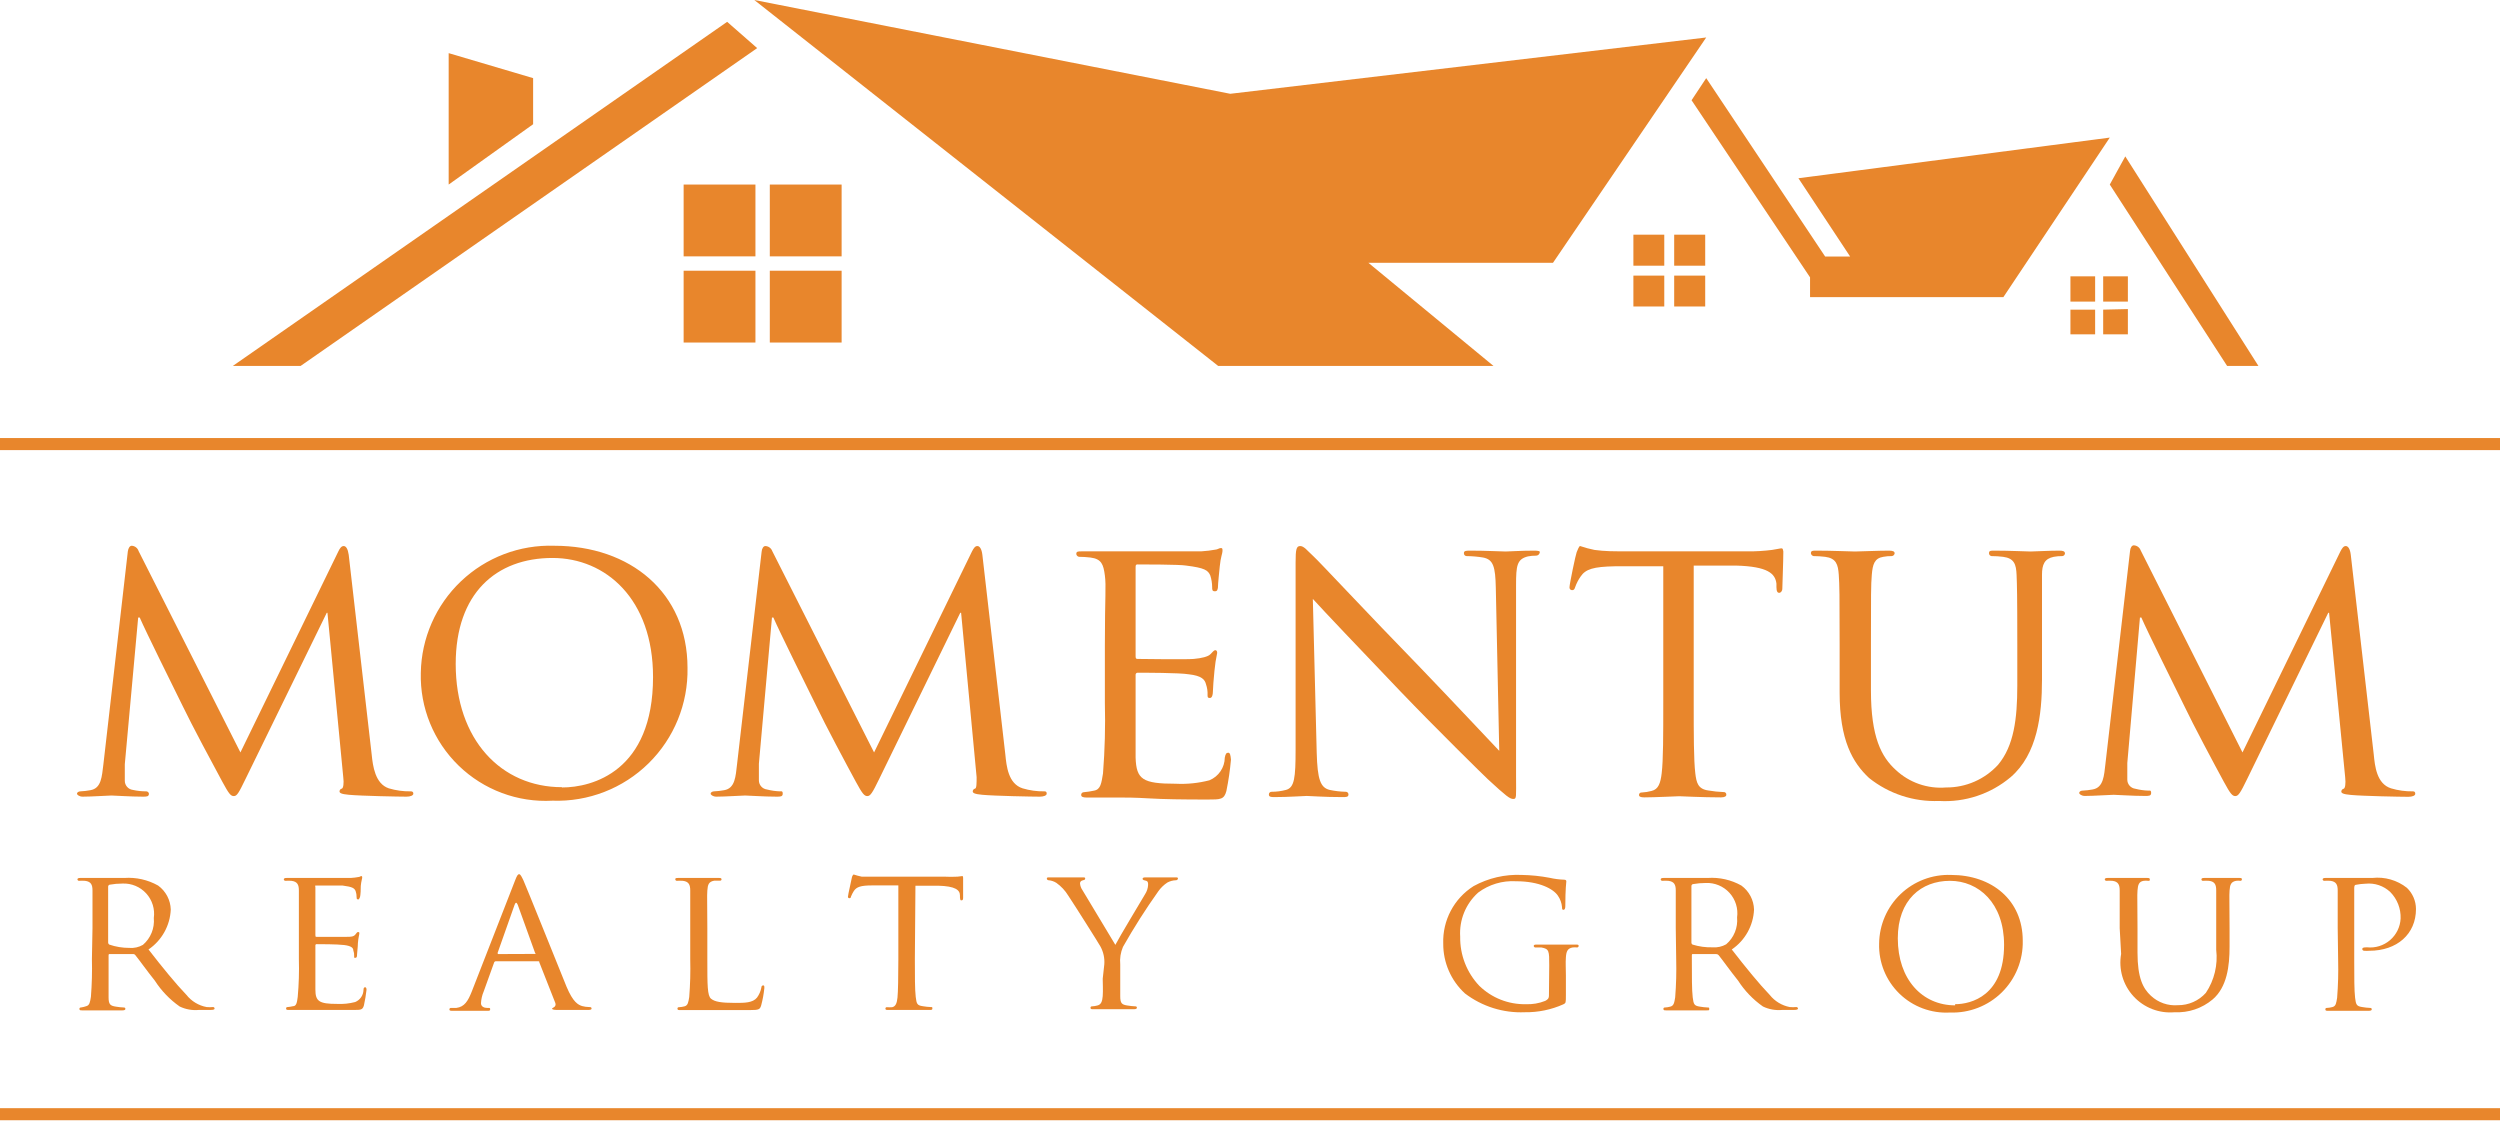
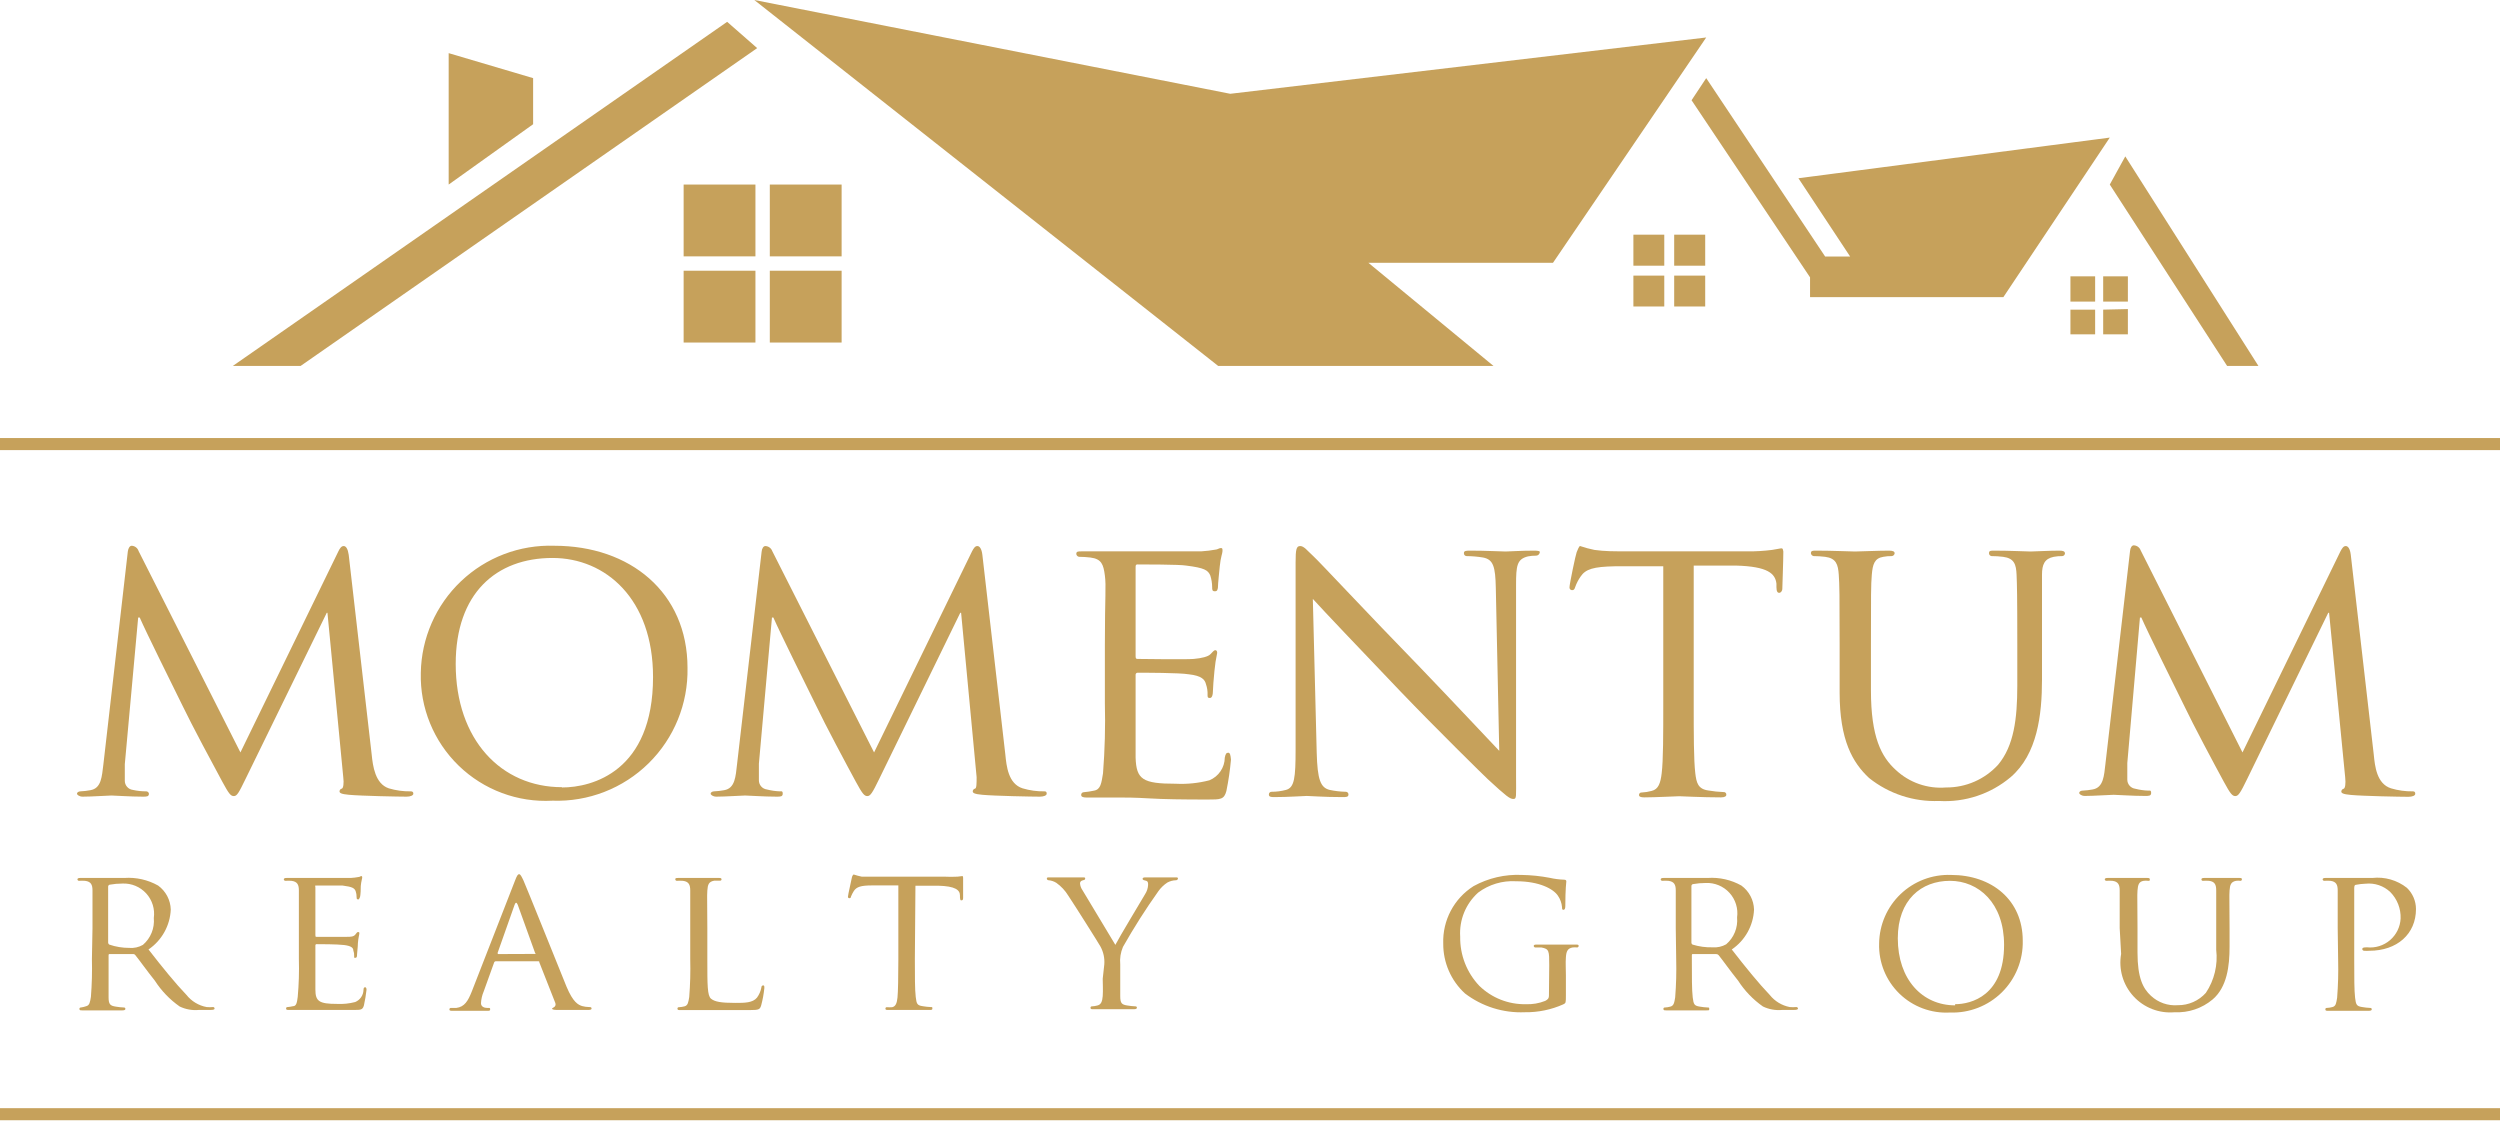
<svg xmlns="http://www.w3.org/2000/svg" viewBox="0 0 174.07 78">
  <defs>
-     <style>.cls-1{fill:#E8862C;}</style>
+     <style>.cls-1{fill:#C6A15B;}</style>
  </defs>
  <g id="Layer_2" data-name="Layer 2">
    <g id="Layer_1-2" data-name="Layer 1">
      <path class="cls-1" d="M28.59,55.1a5,5,0,0,1-1.52-.21c-.95-.32-1.11-1.55-1.19-2.35l-1.6-13.91c-.06-.42-.19-.61-.35-.61s-.27.16-.37.37l-6.82,14L9.65,38.37A.53.53,0,0,0,9.17,38c-.13,0-.24.16-.27.4L7.2,53.21c-.11.85-.13,1.68-.91,1.81a4.83,4.83,0,0,1-.69.08c-.13,0-.24.08-.24.16s.16.21.4.21c.64,0,1.76-.08,2-.08s1.31.08,2.19.08c.26,0,.42,0,.42-.21a.19.19,0,0,0-.18-.16A4.16,4.16,0,0,1,9.25,55a.64.64,0,0,1-.56-.64c0-.38,0-.8,0-1.15L9.62,43h.11c.4.93,2.29,4.74,3,6.18.59,1.23,2.14,4.13,2.75,5.25.45.83.58,1,.8,1s.34-.21.82-1.2l5.65-11.56h.05L23.9,54.11c.06.43,0,.78-.1.8a.2.2,0,0,0-.16.19c0,.11.1.19.66.24.86.08,3.47.13,4,.13.27,0,.48-.08.48-.21S28.7,55.1,28.59,55.1Z" />
      <path class="cls-1" d="M38.6,38a9,9,0,0,0-9.3,8.85,8.69,8.69,0,0,0,9.17,8.9,9.08,9.08,0,0,0,9.4-9.25C47.87,41.25,43.87,38,38.6,38Zm.53,16.81c-4.23,0-7.4-3.3-7.4-8.58,0-4.92,2.82-7.38,6.74-7.38,3.7,0,7,2.85,7,8.29C45.47,53.71,41.24,54.83,39.13,54.83Z" />
      <path class="cls-1" d="M72.72,55.1a5,5,0,0,1-1.52-.21c-1-.32-1.12-1.55-1.2-2.35L68.4,38.63c-.05-.42-.19-.61-.35-.61s-.26.16-.37.37l-6.82,14L53.77,38.37a.53.53,0,0,0-.48-.35c-.13,0-.24.16-.26.4L51.32,53.21c-.1.85-.13,1.68-.9,1.81a5.1,5.1,0,0,1-.7.08c-.13,0-.24.08-.24.16s.16.21.4.21c.64,0,1.76-.08,2-.08s1.31.08,2.19.08c.27,0,.43,0,.43-.21s-.11-.16-.19-.16a4.16,4.16,0,0,1-.91-.13.64.64,0,0,1-.56-.64c0-.38,0-.8,0-1.15L53.75,43h.1c.4.93,2.29,4.74,3,6.18.58,1.23,2.13,4.13,2.74,5.25.45.83.59,1,.8,1s.35-.21.83-1.2l5.64-11.56h.06L68,54.11c0,.43,0,.78-.11.8a.2.2,0,0,0-.16.19c0,.11.11.19.67.24.85.08,3.46.13,4,.13.27,0,.48-.08.48-.21S72.82,55.1,72.72,55.1Z" />
      <path class="cls-1" d="M85.52,52.41c-.13,0-.19.08-.24.34a1.73,1.73,0,0,1-1.07,1.58,7.77,7.77,0,0,1-2.34.24c-2.32,0-2.75-.3-2.8-1.82,0-.45,0-3.09,0-3.86V47a.14.14,0,0,1,.16-.16c.4,0,2.91,0,3.54.11.91.1,1.12.37,1.2.69a2,2,0,0,1,.11.75c0,.13,0,.21.16.21s.21-.24.21-.43.06-1,.11-1.46a10.54,10.54,0,0,1,.19-1.25c0-.14-.06-.19-.14-.19s-.18.13-.34.29-.59.27-1.15.32-3.62,0-3.92,0c-.13,0-.13-.08-.13-.24V39.54c0-.16,0-.24.13-.24.27,0,3,0,3.39.08,1.28.16,1.52.32,1.68.69a2.68,2.68,0,0,1,.13.8c0,.19,0,.3.19.3s.18-.14.21-.24c0-.27.11-1.28.13-1.5.06-.64.19-.9.19-1.06s0-.21-.11-.21-.21.08-.32.1a8.58,8.58,0,0,1-1.06.13c-.54,0-5.44,0-5.6,0s-1.65,0-2.72,0c-.26,0-.37,0-.37.19a.23.23,0,0,0,.19.19,6.87,6.87,0,0,1,.8.05c.77.1.9.48,1,1.25s0,1.36,0,4.88v4a47.25,47.25,0,0,1-.13,4.9c-.11.67-.16,1.12-.62,1.2a5.68,5.68,0,0,1-.72.11.18.18,0,0,0-.18.19c0,.13.13.18.37.18s.91,0,1.36,0,1,0,1,0c.35,0,1,0,2,.06s2.31.08,4.07.08c.91,0,1.15,0,1.31-.59a19.58,19.58,0,0,0,.32-2.19C85.68,52.59,85.65,52.41,85.52,52.41Z" />
      <path class="cls-1" d="M106.84,38.34c-1,0-1.74.06-2,.06s-1.39-.06-2.45-.06c-.27,0-.46,0-.46.16a.19.19,0,0,0,.19.22,7.36,7.36,0,0,1,1.15.1c.71.14.85.64.88,2.11l.24,11.35c-.72-.75-3.23-3.44-5.54-5.84-3.63-3.73-7-7.35-7.41-7.72s-.64-.7-.91-.7-.32.24-.32,1.15v13c0,2-.08,2.67-.67,2.83a3.9,3.9,0,0,1-1,.13.18.18,0,0,0-.19.19c0,.16.13.18.37.18,1.07,0,2-.08,2.27-.08s1.14.08,2.48.08c.26,0,.42,0,.42-.18a.18.18,0,0,0-.18-.19A6,6,0,0,1,92.58,55c-.64-.16-.85-.72-.9-2.59L91.41,41.7c.72.8,3.36,3.57,6.08,6.42,2.47,2.58,5.86,5.91,6.1,6.13,1.3,1.2,1.54,1.38,1.78,1.38s.19-.13.19-1.62l0-13.27c0-1.36.06-1.81.83-2a2.78,2.78,0,0,1,.56-.05.26.26,0,0,0,.26-.22C107.26,38.37,107.08,38.34,106.84,38.34Z" />
      <path class="cls-1" d="M124.05,38.18c-.11,0-.32.06-.67.11a12.31,12.31,0,0,1-1.68.1h-8.84c-.27,0-1.17,0-1.84-.1a7.9,7.9,0,0,1-1-.27c-.08,0-.18.3-.24.43s-.5,2.21-.5,2.45a.18.18,0,0,0,.16.19c.1,0,.18,0,.24-.22a3,3,0,0,1,.37-.72c.35-.53.91-.69,2.37-.72l3.39,0v9.51c0,2.19,0,4-.11,4.9-.08.67-.22,1.12-.7,1.23a3.2,3.2,0,0,1-.69.11.17.17,0,0,0-.19.16c0,.13.11.18.38.18.69,0,2.32-.08,2.42-.08s1.63.08,2.91.08c.26,0,.37-.08.37-.18a.17.17,0,0,0-.19-.19,7.79,7.79,0,0,1-1.06-.11c-.72-.1-.83-.53-.91-1.2-.11-.93-.11-2.71-.11-4.9V39.38l2.94,0c2.23.06,2.74.56,2.82,1.26l0,.24c0,.32.09.4.19.4s.22-.11.22-.3.07-1.89.07-2.58C124.15,38.32,124.15,38.18,124.05,38.18Z" />
      <path class="cls-1" d="M143.39,38.34c-.69,0-1.81.06-2,.06s-1.49-.06-2.53-.06c-.27,0-.37,0-.37.19a.2.2,0,0,0,.18.19,6.6,6.6,0,0,1,.8.05c.78.1.91.53.94,1.25s.05,1.36.05,4.88v2.85c0,2.31-.24,4.18-1.33,5.49a4.85,4.85,0,0,1-3.63,1.59A4.57,4.57,0,0,1,132,53.61c-1-.91-1.73-2.27-1.73-5.54V44.9c0-3.52,0-4.16.06-4.88s.18-1.15.8-1.25a2.84,2.84,0,0,1,.58-.05.22.22,0,0,0,.21-.19c0-.14-.13-.19-.4-.19-.69,0-2.15.06-2.36.06s-1.63-.06-2.7-.06c-.26,0-.37,0-.37.19a.23.23,0,0,0,.19.19,6.87,6.87,0,0,1,.8.05c.77.1.9.53.95,1.25s.06,1.36.06,4.88v3.33c0,3.3.9,4.87,2.05,5.94a7.34,7.34,0,0,0,4.87,1.6A7.1,7.1,0,0,0,140,54.11c1.86-1.6,2.18-4.34,2.18-6.79V44.9c0-3.52,0-4.16,0-4.88s.18-1.12.82-1.25a3,3,0,0,1,.59-.05.2.2,0,0,0,.19-.19C143.77,38.39,143.66,38.34,143.39,38.34Z" />
      <path class="cls-1" d="M168,55.1a5,5,0,0,1-1.52-.21c-1-.32-1.12-1.55-1.2-2.35l-1.6-13.91c-.05-.42-.19-.61-.35-.61s-.26.16-.37.37l-6.82,14-7.09-14.07a.53.53,0,0,0-.48-.35c-.13,0-.24.16-.26.4l-1.71,14.79c-.1.85-.13,1.68-.9,1.81a5.1,5.1,0,0,1-.7.08c-.13,0-.23.08-.23.16s.16.21.4.21c.63,0,1.75-.08,2-.08s1.3.08,2.18.08c.27,0,.43,0,.43-.21s-.11-.16-.19-.16a4.16,4.16,0,0,1-.91-.13.64.64,0,0,1-.56-.64c0-.38,0-.8,0-1.15L149,43h.1c.4.93,2.29,4.74,3,6.18.58,1.23,2.13,4.13,2.74,5.25.45.83.59,1,.8,1s.35-.21.83-1.2l5.64-11.56h.06l1.12,11.45c.05.43,0,.78-.11.8a.21.21,0,0,0-.16.19c0,.11.11.19.67.24.85.08,3.46.13,4,.13.27,0,.48-.08.48-.21S168.11,55.1,168,55.1Z" />
      <path class="cls-1" d="M6.44,64.62c0-1.89,0-2.23,0-2.62s-.1-.62-.52-.67a2.86,2.86,0,0,0-.43,0,.12.12,0,0,1-.1-.09c0-.08.06-.11.2-.11.58,0,1.42,0,1.49,0l1.58,0a4.19,4.19,0,0,1,2.35.53,2.14,2.14,0,0,1,.88,1.67,3.55,3.55,0,0,1-1.55,2.78c1,1.29,1.91,2.4,2.64,3.16a2.34,2.34,0,0,0,1.41.85,2.44,2.44,0,0,0,.44,0,.1.1,0,0,1,.11.1c0,.07-.07.1-.3.1h-.79a2.54,2.54,0,0,1-1.34-.24,6.48,6.48,0,0,1-1.73-1.8c-.53-.66-1.09-1.45-1.36-1.78a.19.19,0,0,0-.17-.07l-1.61,0c-.05,0-.08,0-.08.1v.29c0,1.18,0,2.12,0,2.62s.12.59.51.65a4.3,4.3,0,0,0,.56.06.09.09,0,0,1,.1.1c0,.06-.06.1-.2.1-.69,0-1.5,0-1.55,0s-.86,0-1.25,0c-.13,0-.2,0-.2-.1a.09.09,0,0,1,.1-.1A1.85,1.85,0,0,0,6,70.06c.24-.06.27-.29.33-.65a25.34,25.34,0,0,0,.07-2.63Zm1.09,1a.18.18,0,0,0,.08.15A4.27,4.27,0,0,0,9,66a1.63,1.63,0,0,0,.95-.21,2.2,2.2,0,0,0,.76-1.87,2.11,2.11,0,0,0-2.18-2.4,5.13,5.13,0,0,0-.9.08.14.14,0,0,0-.1.14Z" />
      <path class="cls-1" d="M20.81,64.62c0-1.89,0-2.23,0-2.62s-.1-.62-.52-.67a3,3,0,0,0-.43,0,.12.12,0,0,1-.1-.09c0-.08.06-.11.2-.11.57,0,1.39,0,1.46,0s2.73,0,3,0a4,4,0,0,0,.57-.07c.06,0,.11-.06.17-.06s.06.06.06.12-.07.23-.1.57c0,.12,0,.66-.07.81s-.06.12-.12.12-.1,0-.1-.15a1.23,1.23,0,0,0-.07-.43c-.09-.2-.21-.29-.9-.38-.22,0-1.68,0-1.83,0s-.07,0-.07.13v3.31c0,.09,0,.13.07.13s1.83,0,2.11,0,.49,0,.62-.18.14-.15.19-.15.07,0,.07.09-.07.28-.1.68c0,.24-.06.7-.06.79s0,.23-.11.23-.09,0-.09-.12a1,1,0,0,0-.06-.4c0-.17-.15-.31-.64-.37s-1.7-.06-1.91-.06a.08.08,0,0,0-.09.09v1c0,.41,0,1.83,0,2.07,0,.82.26,1,1.51,1a4.16,4.16,0,0,0,1.26-.13.94.94,0,0,0,.58-.85c0-.14.05-.18.12-.18s.09.1.09.18A10.39,10.39,0,0,1,25.34,70c-.09.32-.22.32-.7.32-.95,0-1.68,0-2.2,0l-1.05,0h-.54l-.73,0c-.13,0-.2,0-.2-.1a.09.09,0,0,1,.1-.1,2.5,2.5,0,0,0,.38-.06c.25,0,.28-.29.33-.65a22.19,22.19,0,0,0,.08-2.63Z" />
      <path class="cls-1" d="M35.85,61.34c.15-.4.21-.47.3-.47s.17.17.3.44c.23.52,2.25,5.55,3,7.4.46,1.09.81,1.25,1.08,1.34a2.05,2.05,0,0,0,.5.07c.07,0,.16,0,.16.1s-.14.1-.29.1-1.12,0-2,0c-.24,0-.45,0-.45-.09s0,0,.09-.08a.24.24,0,0,0,.12-.33L37.55,67c0-.06,0-.07-.11-.07H34.53a.13.13,0,0,0-.13.1l-.72,2a2.39,2.39,0,0,0-.19.82c0,.24.22.33.43.33H34c.1,0,.13,0,.13.1s-.07.1-.19.1c-.3,0-1,0-1.13,0s-.76,0-1.28,0c-.16,0-.24,0-.24-.1a.1.1,0,0,1,.11-.1l.37,0c.58-.07.82-.5,1.07-1.12Zm1.4,5.08c.06,0,.06,0,0-.09L36.05,63c-.08-.19-.15-.19-.22,0l-1.18,3.34c0,.06,0,.09.05.09Z" />
      <path class="cls-1" d="M49.25,66.8c0,1.8,0,2.53.26,2.74s.69.29,1.68.29c.66,0,1.22,0,1.52-.37a1.71,1.71,0,0,0,.3-.69c0-.09.05-.16.13-.16s.08.06.08.19A7.6,7.6,0,0,1,53,70c-.09.28-.13.33-.81.33-.9,0-1.6,0-2.19,0l-1.38,0h-.52l-.73,0c-.13,0-.2,0-.2-.1a.09.09,0,0,1,.1-.1,1.76,1.76,0,0,0,.39-.06c.24-.06.27-.29.33-.65a25.34,25.34,0,0,0,.07-2.63V64.62c0-1.89,0-2.23,0-2.62s-.1-.62-.51-.67a3,3,0,0,0-.43,0,.11.11,0,0,1-.1-.09c0-.08,0-.11.2-.11.57,0,1.36,0,1.43,0l1.39,0c.13,0,.2,0,.2.11a.1.1,0,0,1-.1.08l-.41,0c-.38.07-.45.26-.48.69s0,.73,0,2.62Z" />
      <path class="cls-1" d="M63.7,66.78c0,1.17,0,2.13.06,2.63s.1.59.49.65a4.43,4.43,0,0,0,.57.06c.09,0,.1,0,.1.1s-.06.1-.2.1c-.69,0-1.49,0-1.56,0s-.94,0-1.31,0c-.14,0-.2,0-.2-.1a.09.09,0,0,1,.1-.09,2.35,2.35,0,0,0,.37,0c.26-.06.33-.31.37-.67s.06-1.46.06-2.63V61.65l-1.82,0c-.79,0-1.09.1-1.28.39a2.37,2.37,0,0,0-.2.39c0,.1-.07.11-.13.11a.1.1,0,0,1-.08-.1c0-.13.26-1.22.27-1.32s.09-.23.13-.23a5.22,5.22,0,0,0,.56.15c.36,0,.85,0,1,0h4.76a8.54,8.54,0,0,0,.91,0L67,61c.06,0,.06.07.06.14,0,.37,0,1.25,0,1.39s-.06.16-.12.16-.08,0-.1-.21v-.13c0-.38-.32-.65-1.52-.68l-1.58,0Z" />
      <path class="cls-1" d="M76.89,67.15a2.23,2.23,0,0,0-.27-1.25c-.1-.19-1.81-2.9-2.24-3.54a3,3,0,0,0-.83-.89,1.22,1.22,0,0,0-.53-.18.12.12,0,0,1-.13-.11c0-.06,0-.09.15-.09l1.25,0c.09,0,.6,0,1.09,0,.15,0,.18,0,.18.09s-.09.09-.21.13a.2.2,0,0,0-.15.2.93.93,0,0,0,.17.47l2.29,3.81c.26-.52,1.84-3.13,2.07-3.53a1.3,1.3,0,0,0,.21-.64c0-.17,0-.27-.2-.31s-.18-.09-.18-.14.07-.08.2-.08c.33,0,.77,0,.87,0l1.24,0c.08,0,.15,0,.15.08a.14.14,0,0,1-.15.12,1.34,1.34,0,0,0-.59.16,2.35,2.35,0,0,0-.63.61,44.82,44.82,0,0,0-2.46,3.87A2.5,2.5,0,0,0,78,67.15v1c0,.2,0,.71,0,1.21s.11.59.49.65a4.62,4.62,0,0,0,.57.06.09.09,0,0,1,.1.1c0,.06-.07.1-.2.1-.7,0-1.52,0-1.59,0s-.86,0-1.23,0c-.15,0-.21,0-.21-.1a.09.09,0,0,1,.1-.1,1.67,1.67,0,0,0,.38-.06c.26-.06.34-.29.37-.65s0-1,0-1.21Z" />
      <path class="cls-1" d="M107.87,67.21c0-1,0-1.14-.55-1.24l-.43,0a.12.12,0,0,1-.1-.1c0-.08.06-.1.2-.1.58,0,1.42,0,1.49,0l1.24,0c.14,0,.2,0,.2.1a.12.12,0,0,1-.1.1,1.39,1.39,0,0,0-.32,0c-.34.06-.44.25-.47.68s0,.74,0,1.26v1.36c0,.56,0,.57-.18.66a6.34,6.34,0,0,1-2.68.55A6.42,6.42,0,0,1,102,69.17a4.67,4.67,0,0,1-1.51-3.47,4.55,4.55,0,0,1,2.11-4,6.37,6.37,0,0,1,3.36-.78,11.45,11.45,0,0,1,1.94.2,5.15,5.15,0,0,0,1,.13c.13,0,.16.06.16.12s-.07.5-.07,1.72c0,.2-.06.26-.14.26s-.09-.08-.09-.19a1.63,1.63,0,0,0-.29-.8c-.31-.46-1.27-1-2.91-1a4,4,0,0,0-2.64.79,3.8,3.8,0,0,0-1.25,3.07A4.86,4.86,0,0,0,103,68.64a4.51,4.51,0,0,0,3.23,1.28,3.27,3.27,0,0,0,1.36-.23c.16-.09.26-.15.26-.38Z" />
      <path class="cls-1" d="M116.68,64.62c0-1.89,0-2.23,0-2.62s-.1-.62-.52-.67a2.86,2.86,0,0,0-.43,0,.12.12,0,0,1-.1-.09c0-.08.06-.11.2-.11.57,0,1.42,0,1.49,0l1.58,0a4.21,4.21,0,0,1,2.35.53,2.14,2.14,0,0,1,.88,1.67,3.55,3.55,0,0,1-1.55,2.78c1,1.29,1.91,2.4,2.64,3.16a2.35,2.35,0,0,0,1.4.85,2.59,2.59,0,0,0,.45,0,.11.11,0,0,1,.12.1c0,.07-.08.1-.31.1h-.79a2.54,2.54,0,0,1-1.34-.24,6.48,6.48,0,0,1-1.73-1.8c-.53-.66-1.09-1.45-1.36-1.78a.22.22,0,0,0-.17-.07l-1.61,0c-.06,0-.08,0-.08.1v.29c0,1.18,0,2.12.06,2.62s.11.59.5.65a4.35,4.35,0,0,0,.55.06c.09,0,.1,0,.1.1s0,.1-.2.1c-.68,0-1.49,0-1.54,0s-.87,0-1.25,0c-.13,0-.2,0-.2-.1a.09.09,0,0,1,.1-.1,1.67,1.67,0,0,0,.38-.06c.25-.06.28-.29.34-.65a25.34,25.34,0,0,0,.07-2.63Zm1.09,1a.16.16,0,0,0,.08.15,4.34,4.34,0,0,0,1.4.19,1.64,1.64,0,0,0,.94-.21,2.2,2.2,0,0,0,.76-1.87,2.11,2.11,0,0,0-2.18-2.4,5.13,5.13,0,0,0-.9.08.14.14,0,0,0-.1.14Z" />
      <path class="cls-1" d="M135.84,60.92c2.84,0,5,1.74,5,4.58a4.89,4.89,0,0,1-5.07,5,4.67,4.67,0,0,1-4.93-4.8A4.83,4.83,0,0,1,135.84,60.92Zm.29,9c1.13,0,3.41-.6,3.41-4.13,0-2.92-1.78-4.46-3.77-4.46s-3.63,1.32-3.63,4C132.14,68.2,133.85,70,136.13,70Z" />
      <path class="cls-1" d="M147.59,64.62c0-1.89,0-2.23,0-2.62s-.1-.62-.51-.67a3,3,0,0,0-.43,0,.12.12,0,0,1-.1-.09c0-.08.06-.11.2-.11.57,0,1.33,0,1.45,0l1.27,0c.15,0,.22,0,.22.11s-.06.09-.12.09a1.07,1.07,0,0,0-.31,0c-.33.05-.4.27-.43.67s0,.73,0,2.62v1.71c0,1.77.39,2.5.93,3a2.46,2.46,0,0,0,1.88.66,2.58,2.58,0,0,0,1.95-.86,4.46,4.46,0,0,0,.72-3V64.62c0-1.89,0-2.23,0-2.62s-.09-.62-.5-.67a3,3,0,0,0-.43,0,.1.1,0,0,1-.1-.09c0-.08.05-.11.2-.11.56,0,1.29,0,1.36,0s.69,0,1.06,0c.15,0,.2,0,.2.11a.1.1,0,0,1-.1.09,1.07,1.07,0,0,0-.31,0c-.35.07-.42.27-.45.67s0,.73,0,2.62v1.31c0,1.32-.17,2.8-1.18,3.66a3.81,3.81,0,0,1-2.64.89,3.47,3.47,0,0,1-3.73-4.06Z" />
      <path class="cls-1" d="M162.77,64.62c0-1.89,0-2.23,0-2.62s-.1-.62-.51-.67a3,3,0,0,0-.44,0,.12.12,0,0,1-.1-.09c0-.08.06-.11.2-.11.58,0,1.37,0,1.47,0l1.79,0a3.3,3.3,0,0,1,2.41.69,2.06,2.06,0,0,1,.63,1.47c0,1.75-1.32,2.91-3.25,2.91a2.17,2.17,0,0,1-.36,0,.13.13,0,0,1-.13-.11c0-.1.07-.13.33-.13a2.12,2.12,0,0,0,2.34-2,2.5,2.5,0,0,0-.72-1.85,2.17,2.17,0,0,0-1.71-.58,4.23,4.23,0,0,0-.7.08c-.07,0-.1.1-.1.23v5c0,1.17,0,2.13.06,2.63s.11.59.5.65a4.3,4.3,0,0,0,.56.06.09.09,0,0,1,.1.1c0,.06-.06.1-.2.1-.69,0-1.52,0-1.58,0s-.86,0-1.25,0c-.13,0-.2,0-.2-.1a.09.09,0,0,1,.1-.1,1.76,1.76,0,0,0,.39-.06c.25-.06.27-.29.33-.65a25.34,25.34,0,0,0,.07-2.63Z" />
      <polyline class="cls-1" points="85.66 6.53 118.8 2.61 108.13 18.3 95.28 18.3 103.99 25.48 84.82 25.48 52.52 0 85.66 6.53" />
      <polygon class="cls-1" points="37.12 5.44 31.24 3.7 31.24 12.85 37.12 8.65 37.12 5.44" />
      <polygon class="cls-1" points="16.21 25.48 20.93 25.48 52.72 3.35 50.63 1.52 16.21 25.48" />
      <polygon class="cls-1" points="155.07 25.48 157.25 25.48 147.98 10.89 146.9 12.85 155.07 25.48" />
      <polygon class="cls-1" points="146.9 9.58 125.22 12.41 128.82 17.86 127.08 17.86 118.8 5.44 117.78 6.98 126.03 19.31 126.03 20.69 139.49 20.69 146.9 9.58" />
      <rect class="cls-1" y="30.5" width="174.07" height="0.84" />
      <rect class="cls-1" y="77.16" width="174.07" height="0.84" />
      <path class="cls-1" d="M146.44,19.24h1.72V21h-1.72ZM145.88,21V19.24h-1.72V21Zm0,.56h-1.72v1.72h1.72Zm.56,0v1.72h1.72V21.52Z" />
      <path class="cls-1" d="M116.57,16.34h2.16V18.5h-2.16Zm-.69,2.16V16.34h-2.15V18.5Zm0,.69h-2.15v2.15h2.15Zm.69,0v2.15h2.16V19.19Z" />
      <path class="cls-1" d="M47.6,17.85v-5h5v5Zm6,0h5v-5h-5Zm-1,1h-5v5h5Zm1,0v5h5v-5Z" />
    </g>
  </g>
</svg>
